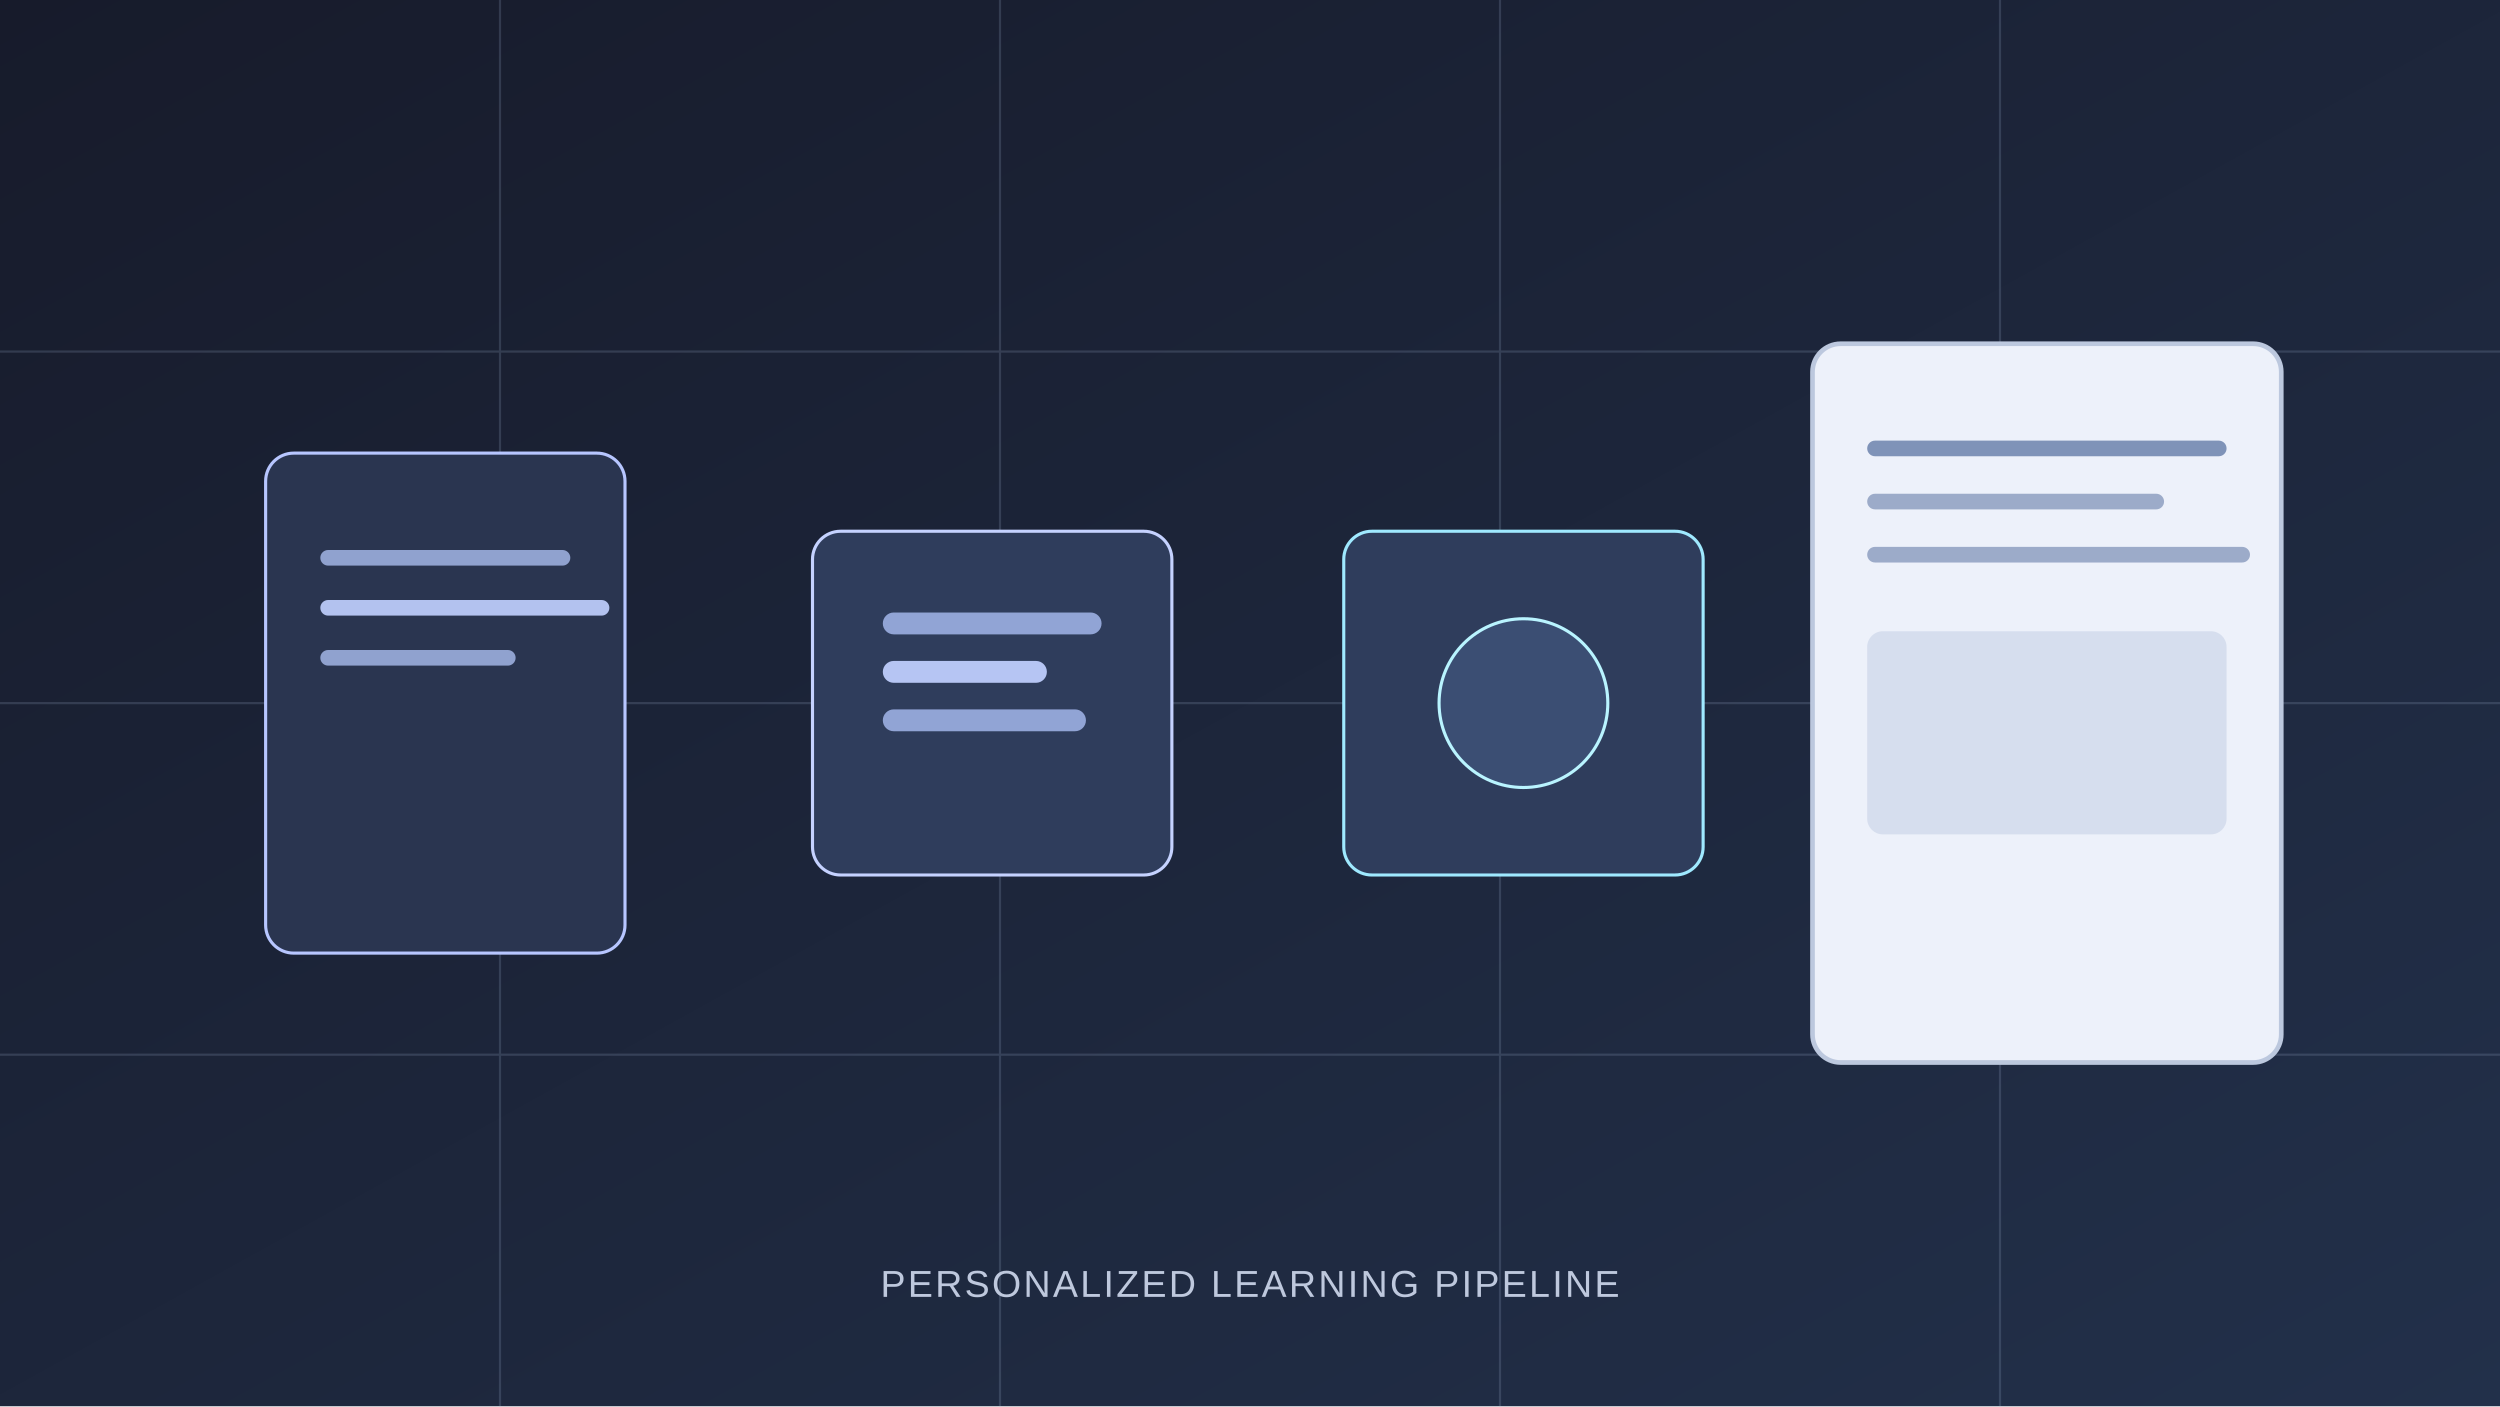
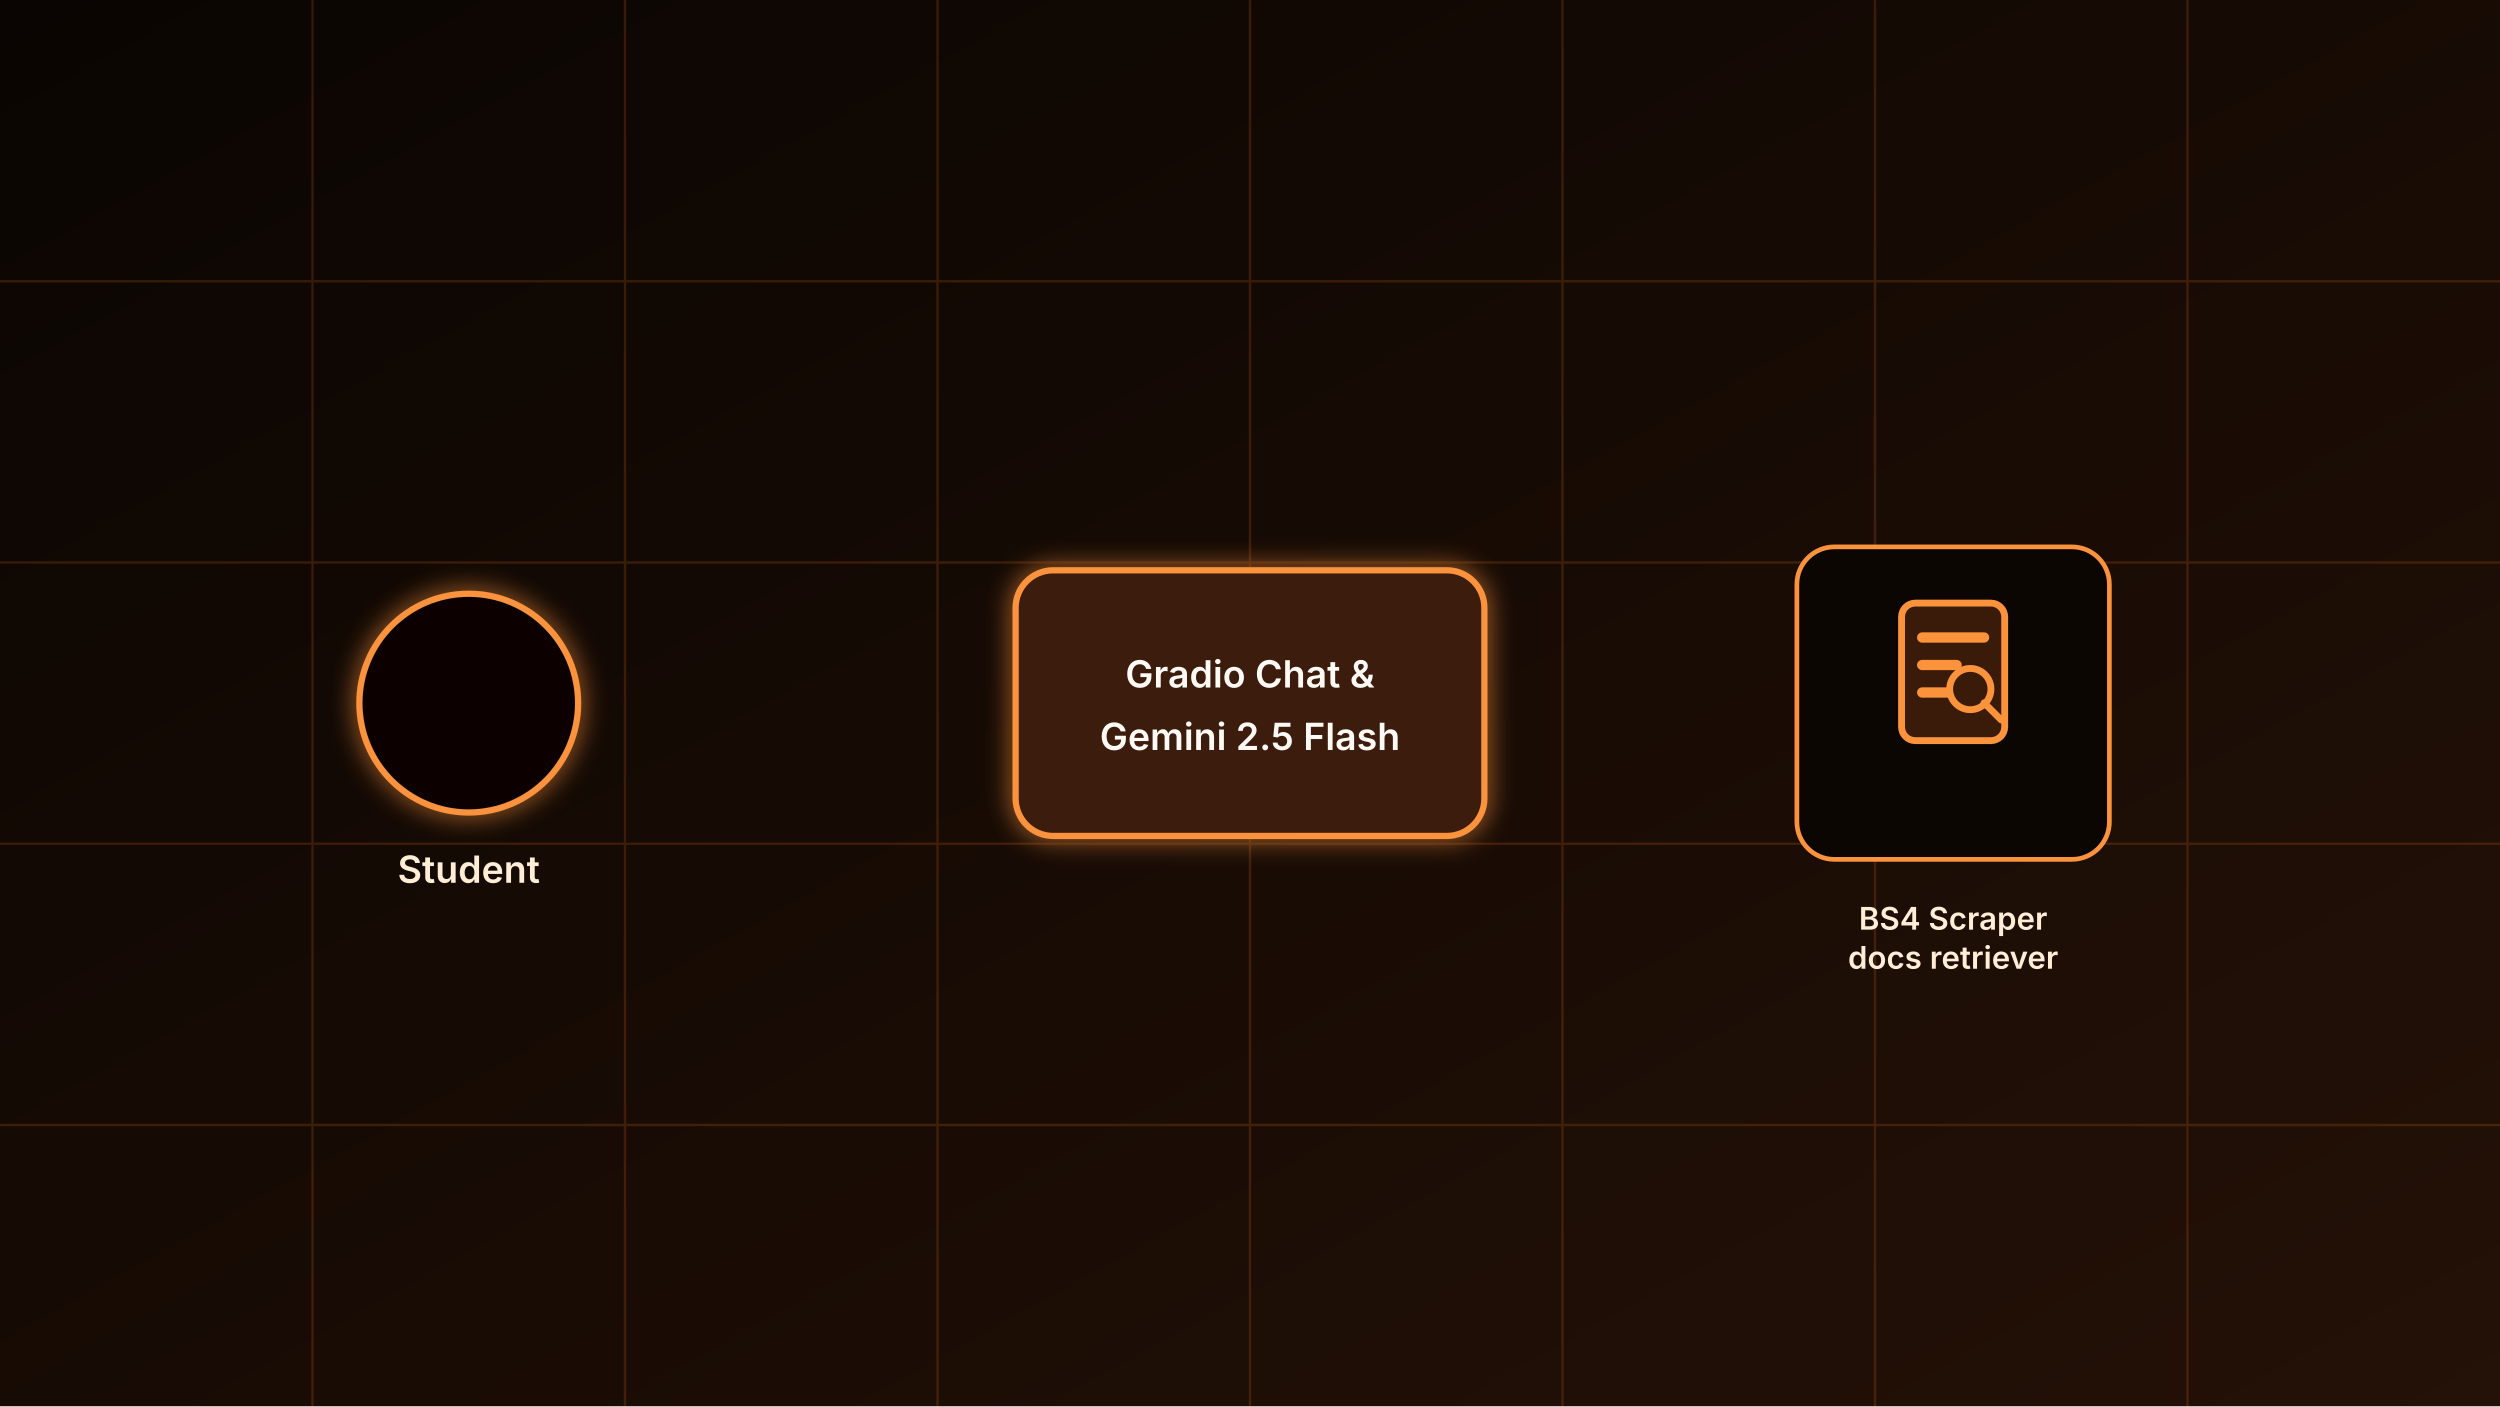
<svg xmlns="http://www.w3.org/2000/svg" width="1600" height="900" viewBox="0 0 1600 900">
  <defs>
    <linearGradient id="bg" x1="0" y1="0" x2="1" y2="1">
-       <stop offset="0%" stop-color="#171b2b" />
-       <stop offset="100%" stop-color="#22304a" />
+       <stop offset="0%" stop-color="#0a0502" />
+       <stop offset="100%" stop-color="#241107" />
    </linearGradient>
-     <linearGradient id="line" x1="0" y1="0" x2="1" y2="0">
-       <stop offset="0%" stop-color="#a7b6ff" />
-       <stop offset="100%" stop-color="#8ff2ff" />
-     </linearGradient>
+     <filter id="glow" x="-20%" y="-20%" width="140%" height="140%">
+       <feGaussianBlur stdDeviation="8" result="blur" />
+       <feMerge>
+         <feMergeNode in="blur" />
+         <feMergeNode in="SourceGraphic" />
+       </feMerge>
+     </filter>
+     <filter id="shadow" x="-10%" y="-10%" width="120%" height="120%">
+       <feDropShadow dx="0" dy="8" stdDeviation="12" flood-color="#000000" flood-opacity="0.5" />
+     </filter>
  </defs>
  <rect width="1600" height="900" fill="url(#bg)" />
-   <g opacity="0.2" stroke="#9daecf" stroke-width="1.4">
-     <path d="M0 225 H1600" />
-     <path d="M0 450 H1600" />
-     <path d="M0 675 H1600" />
-     <path d="M320 0 V900" />
-     <path d="M640 0 V900" />
-     <path d="M960 0 V900" />
-     <path d="M1280 0 V900" />
+   <g opacity="0.18" stroke="#f97316" stroke-width="1.5">
+     <path d="M0 180 H1600" />
+     <path d="M0 360 H1600" />
+     <path d="M0 540 H1600" />
+     <path d="M0 720 H1600" />
+     <path d="M200 0 V900" />
+     <path d="M400 0 V900" />
+     <path d="M600 0 V900" />
+     <path d="M800 0 V900" />
+     <path d="M1000 0 V900" />
+     <path d="M1200 0 V900" />
+     <path d="M1400 0 V900" />
  </g>
-   <rect x="170" y="290" width="230" height="320" rx="18" fill="#2a3550" stroke="#b7c6ff" stroke-width="2" />
-   <rect x="205" y="352" width="160" height="10" rx="5" fill="#90a2cf" />
-   <rect x="205" y="384" width="185" height="10" rx="5" fill="#b3c2ef" />
-   <rect x="205" y="416" width="125" height="10" rx="5" fill="#90a2cf" />
-   <rect x="520" y="340" width="230" height="220" rx="18" fill="#2f3d5c" stroke="#c5d2ff" stroke-width="2" />
-   <rect x="565" y="392" width="140" height="14" rx="7" fill="#91a4d5" />
-   <rect x="565" y="423" width="105" height="14" rx="7" fill="#b6c5f3" />
-   <rect x="565" y="454" width="130" height="14" rx="7" fill="#91a4d5" />
-   <rect x="860" y="340" width="230" height="220" rx="18" fill="#2f3d5c" stroke="#9fe9ff" stroke-width="2" />
-   <circle cx="975" cy="450" r="54" fill="#3b4e73" stroke="#b9f4ff" stroke-width="2" />
-   <rect x="1160" y="220" width="300" height="460" rx="18" fill="#edf1fa" stroke="#bcc8de" stroke-width="3" />
-   <rect x="1195" y="282" width="230" height="10" rx="5" fill="#7f93b8" />
-   <rect x="1195" y="316" width="190" height="10" rx="5" fill="#9cabc9" />
-   <rect x="1195" y="350" width="245" height="10" rx="5" fill="#9cabc9" />
-   <rect x="1195" y="404" width="230" height="130" rx="10" fill="#d6deee" />
-   <path d="M400 450 H520" stroke="url(#line)" stroke-width="5" stroke-linecap="round" />
-   <path d="M750 450 H860" stroke="url(#line)" stroke-width="5" stroke-linecap="round" />
-   <path d="M1090 450 H1160" stroke="url(#line)" stroke-width="5" stroke-linecap="round" />
-   <text x="800" y="830" fill="#bec8dd" text-anchor="middle" font-family="Segoe UI, Arial" font-size="24" letter-spacing="1.5">PERSONALIZED LEARNING PIPELINE</text>
+   <path d="M 370 450 L 650 450" fill="none" stroke="#fb923c" stroke-width="5" filter="url(#glow)" />
+   <path d="M 950 450 L 1150 450" fill="none" stroke="#fb923c" stroke-width="5" filter="url(#glow)" />
+   <g>
+     <circle cx="300" cy="450" r="70" fill="#0c0603" stroke="#fb923c" stroke-width="4" filter="url(#glow)" />
+     <text x="300" y="565" fill="#ffedd5" font-family="system-ui, -apple-system, sans-serif" font-size="24" font-weight="600" text-anchor="middle">Student</text>
+   </g>
+   <g>
+     <rect x="650" y="365" width="300" height="170" rx="24" fill="#3a1a09" stroke="#fb923c" stroke-width="4" filter="url(#glow)" />
+     <text x="800" y="440" fill="#fffaf5" font-family="system-ui, -apple-system, sans-serif" font-size="24" font-weight="600" text-anchor="middle">Gradio Chat &amp;</text>
+     <text x="800" y="480" fill="#fffaf5" font-family="system-ui, -apple-system, sans-serif" font-size="24" font-weight="600" text-anchor="middle">Gemini 2.5 Flash</text>
+   </g>
+   <g>
+     <rect x="1150" y="350" width="200" height="200" rx="24" fill="#0c0603" stroke="#fb923c" stroke-width="3" />
+     <g stroke="#fb923c" stroke-width="3" fill="none" stroke-linecap="round" transform="translate(1250, 430) scale(2.2)">
+       <rect x="-15" y="-20" width="30" height="40" rx="4" fill="#3a1a09" stroke="#fb923c" stroke-width="2" />
+       <line x1="-9" y1="-10" x2="9" y2="-10" />
+       <line x1="-9" y1="-2" x2="1" y2="-2" />
+       <line x1="-9" y1="6" x2="9" y2="6" />
+       <circle cx="5" cy="5" r="6" stroke="#fb923c" stroke-width="2" fill="#3a1a09" />
+       <line x1="9" y1="9" x2="14" y2="14" stroke="#fb923c" stroke-width="2" />
+     </g>
+     <text x="1250" y="595" fill="#ffedd5" font-family="system-ui, -apple-system, sans-serif" font-size="20" font-weight="600" text-anchor="middle">BS4 Scraper</text>
+     <text x="1250" y="620" fill="#ffedd5" font-family="system-ui, -apple-system, sans-serif" font-size="20" font-weight="600" text-anchor="middle">docs retriever</text>
+   </g>
</svg>
